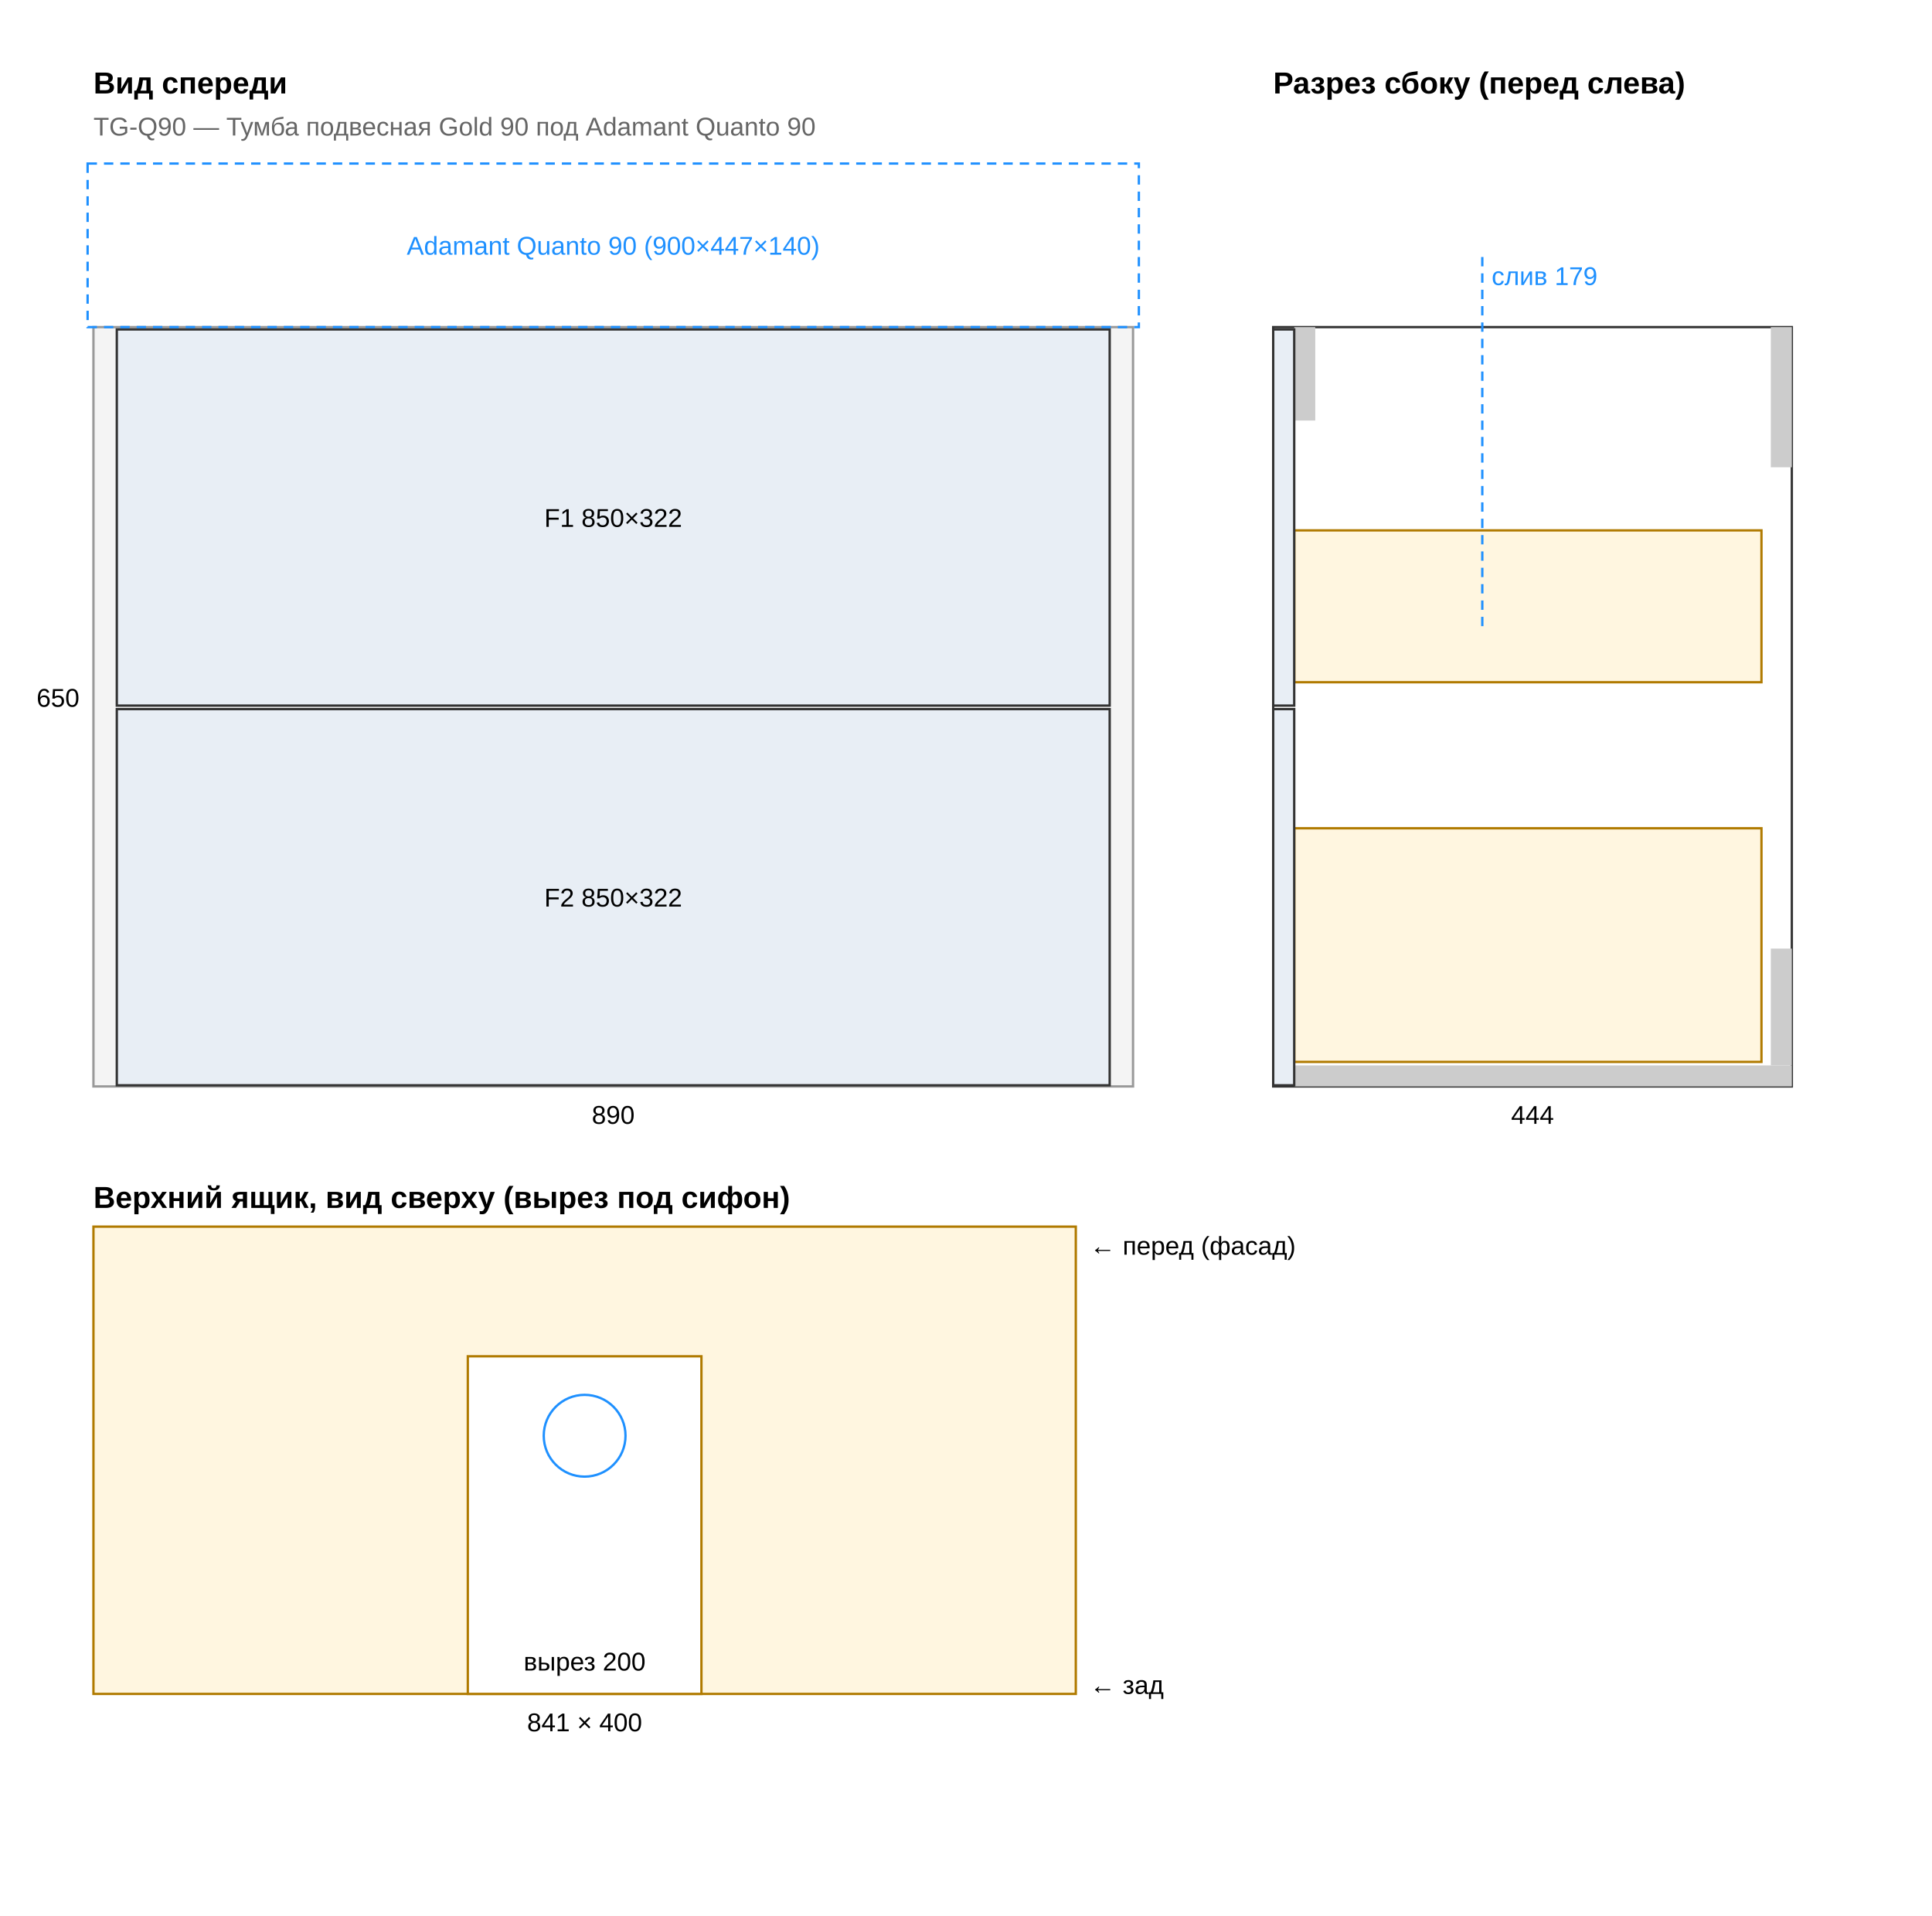
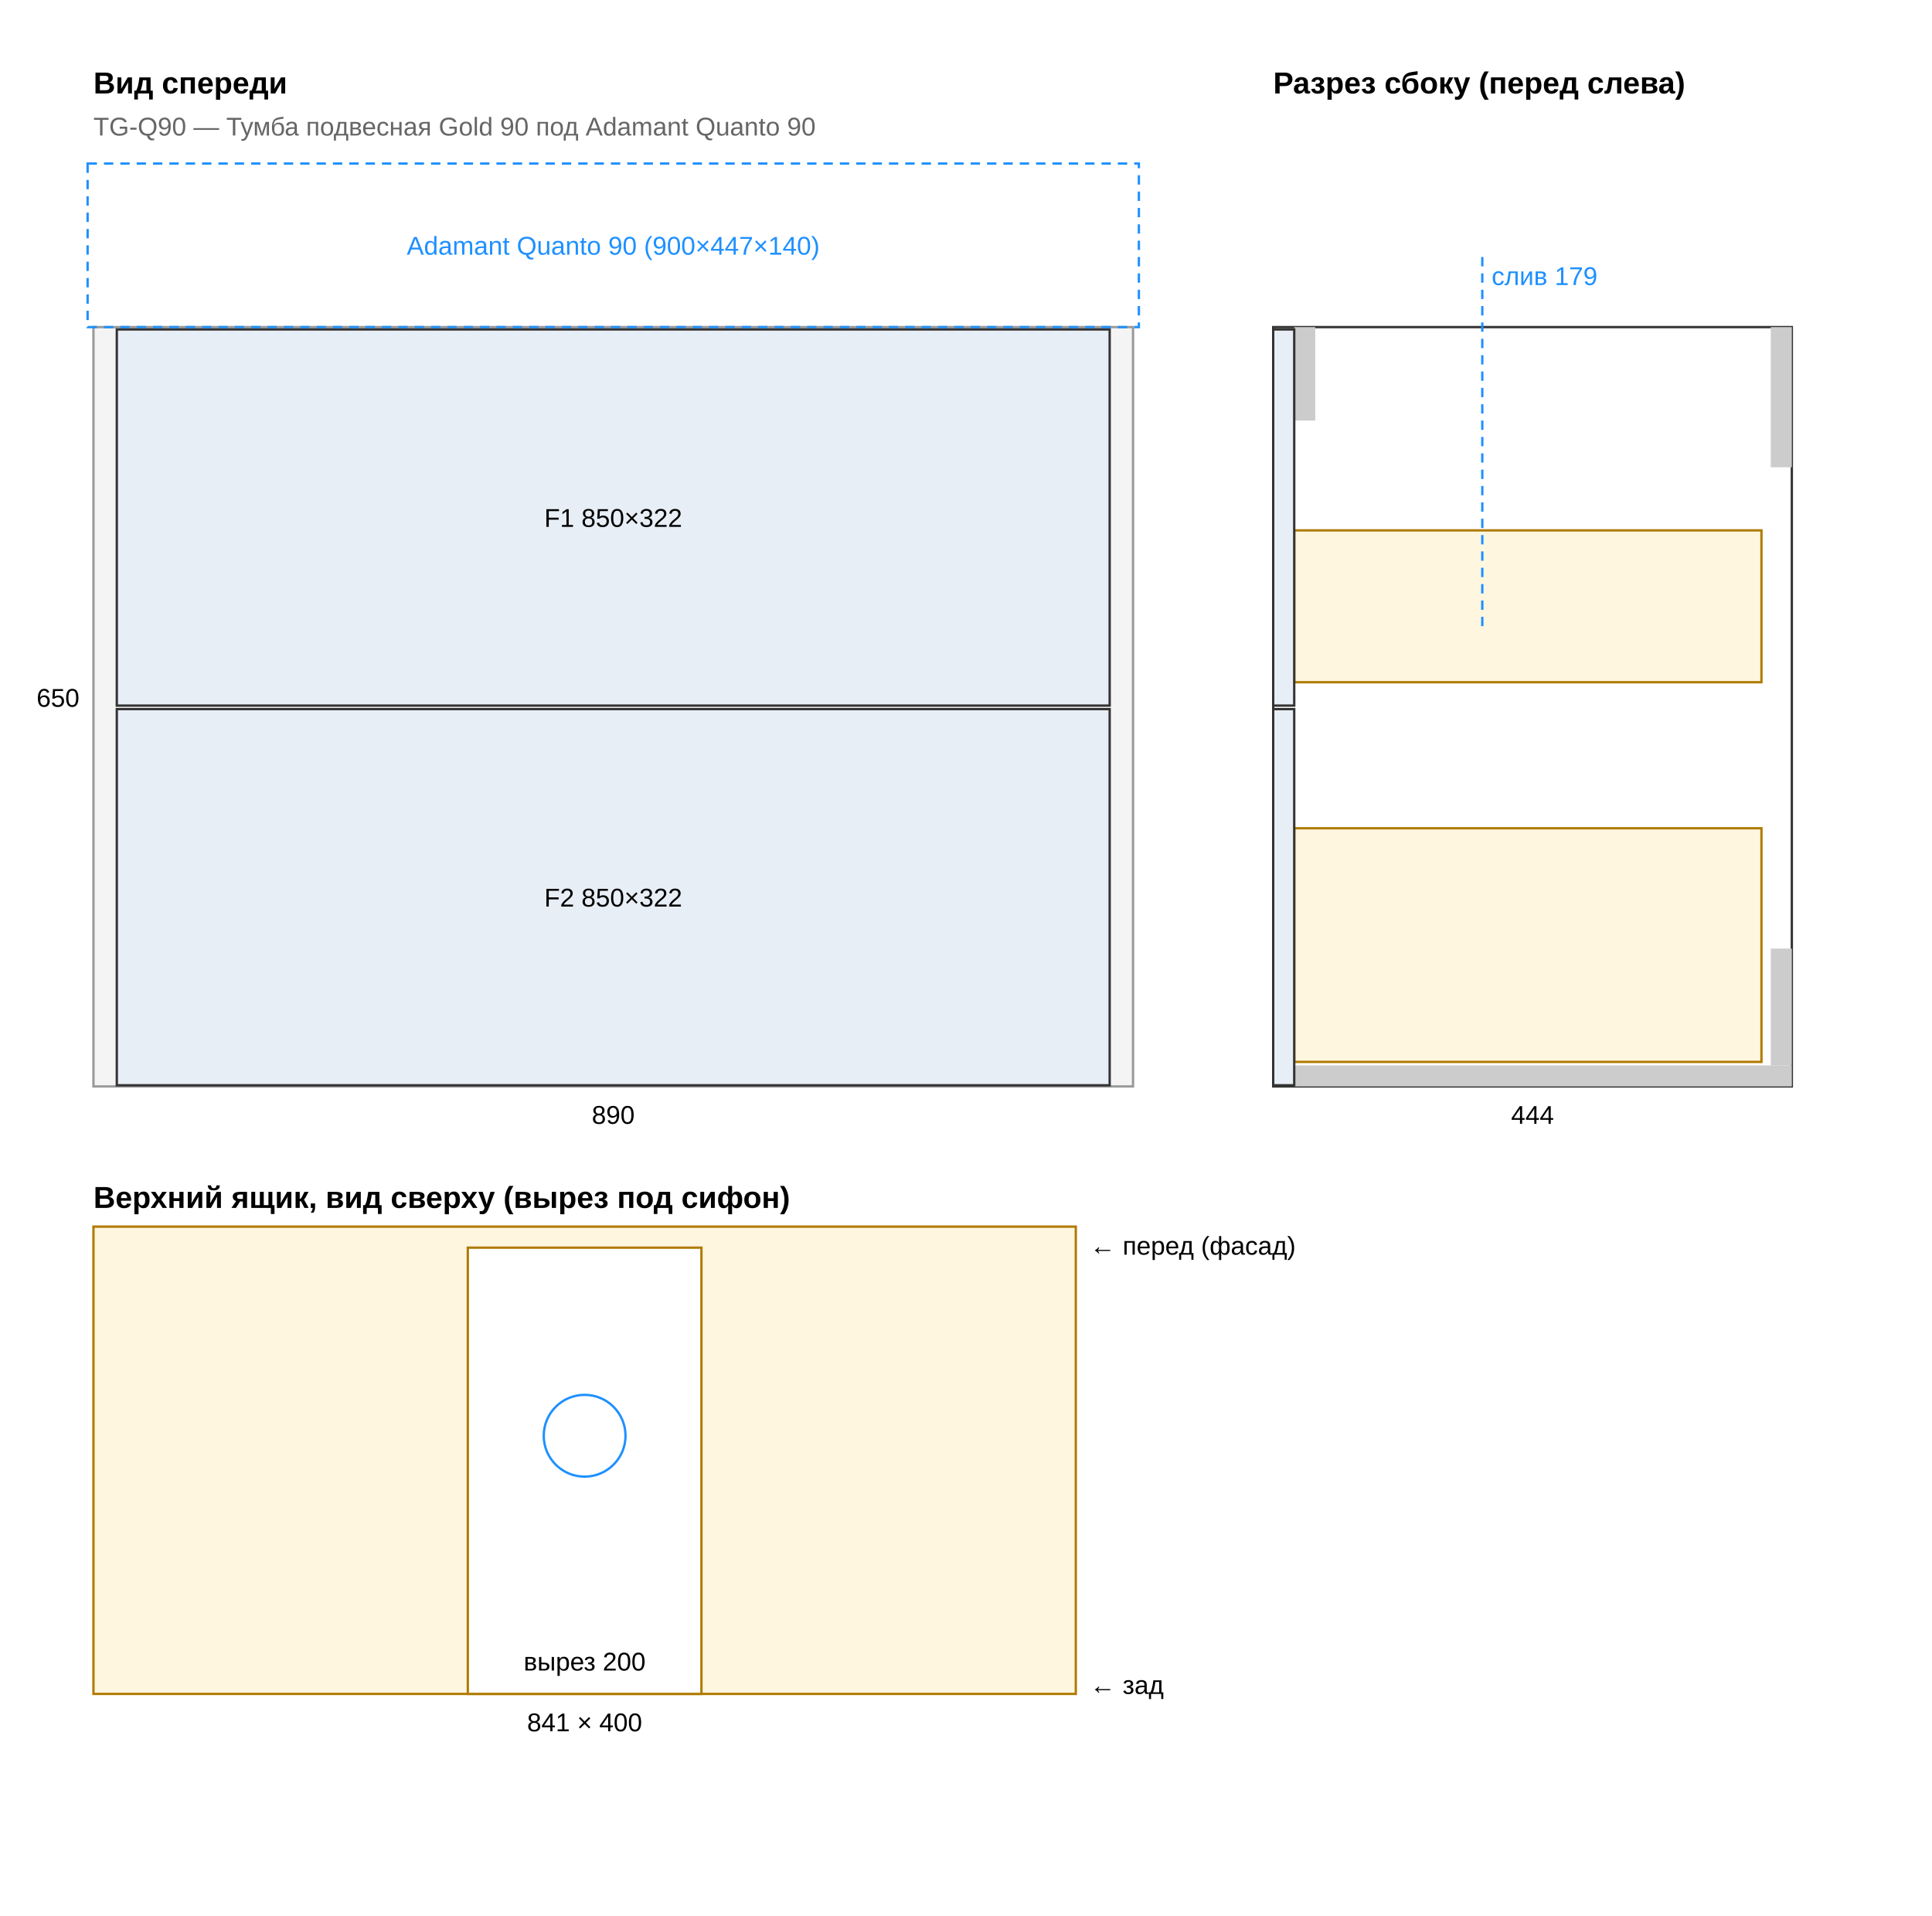
<svg xmlns="http://www.w3.org/2000/svg" width="827" height="820" viewBox="0 0 827 820" font-family="Arial" font-size="11">
  <rect width="100%" height="100%" fill="white" />
  <text x="40" y="40" font-size="13" font-weight="bold">Вид спереди</text>
  <rect x="40" y="140.0" width="445.0" height="325.0" fill="#f4f4f4" stroke="#999" />
  <rect x="50.0" y="141.0" width="425.0" height="161.0" fill="#e8eef5" stroke="#333" />
  <text x="262.5" y="225.5" text-anchor="middle">F1 850×322</text>
  <rect x="50.0" y="303.5" width="425.0" height="161.0" fill="#e8eef5" stroke="#333" />
  <text x="262.5" y="388.0" text-anchor="middle">F2 850×322</text>
  <rect x="37.5" y="70.0" width="450.0" height="70.0" fill="none" stroke="#1E90FF" stroke-dasharray="4 3" />
  <text x="262.5" y="109.0" text-anchor="middle" fill="#1E90FF">Adamant Quanto 90 (900×447×140)</text>
  <text x="40" y="58" fill="#666">TG-Q90 — Тумба подвесная Gold 90 под Adamant Quanto 90</text>
  <text x="262.5" y="481.0" text-anchor="middle">890</text>
  <text x="34" y="302.5" text-anchor="end">650</text>
  <text x="545.0" y="40" font-size="13" font-weight="bold">Разрез сбоку (перед слева)</text>
  <rect x="545.0" y="140.0" width="222.0" height="325.0" fill="none" stroke="#333" />
  <rect x="554.0" y="456.0" width="213.0" height="9.0" fill="#ccc" />
  <rect x="554.0" y="140.0" width="9.0" height="40.0" fill="#ccc" />
  <rect x="758.0" y="140.0" width="9.0" height="60.0" fill="#ccc" />
  <rect x="758.0" y="406.0" width="9.0" height="50.0" fill="#ccc" />
  <rect x="554.0" y="354.5" width="200.0" height="100.0" fill="#fff6e0" stroke="#b07a00" />
  <rect x="554.0" y="227.0" width="200.0" height="65.0" fill="#fff6e0" stroke="#b07a00" />
  <rect x="545.0" y="141.0" width="9.0" height="161.0" fill="#e8eef5" stroke="#333" />
  <rect x="545.0" y="303.5" width="9.0" height="161.0" fill="#e8eef5" stroke="#333" />
  <line x1="634.5" y1="110.0" x2="634.5" y2="270.0" stroke="#1E90FF" stroke-dasharray="4 3" />
  <text x="638.5" y="122.0" fill="#1E90FF">слив 179</text>
  <text x="656.0" y="481.0" text-anchor="middle">444</text>
  <text x="40" y="517.0" font-size="13" font-weight="bold">Верхний ящик, вид сверху (вырез под сифон)</text>
  <rect x="40" y="525.0" width="420.5" height="200.0" fill="#fff6e0" stroke="#b07a00" />
-   <rect x="200.25" y="580.5" width="100.0" height="144.5" fill="white" stroke="#b07a00" />
+   <rect x="200.25" y="534.0" width="100.0" height="191.0" fill="white" stroke="#b07a00" />
  <circle cx="250.25" cy="614.5" r="17.5" fill="none" stroke="#1E90FF" />
  <text x="250.25" y="715.0" text-anchor="middle">вырез 200</text>
  <text x="466.5" y="537.0">← перед (фасад)</text>
  <text x="466.5" y="725.0">← зад</text>
  <text x="250.25" y="741.0" text-anchor="middle">841 × 400</text>
</svg>
